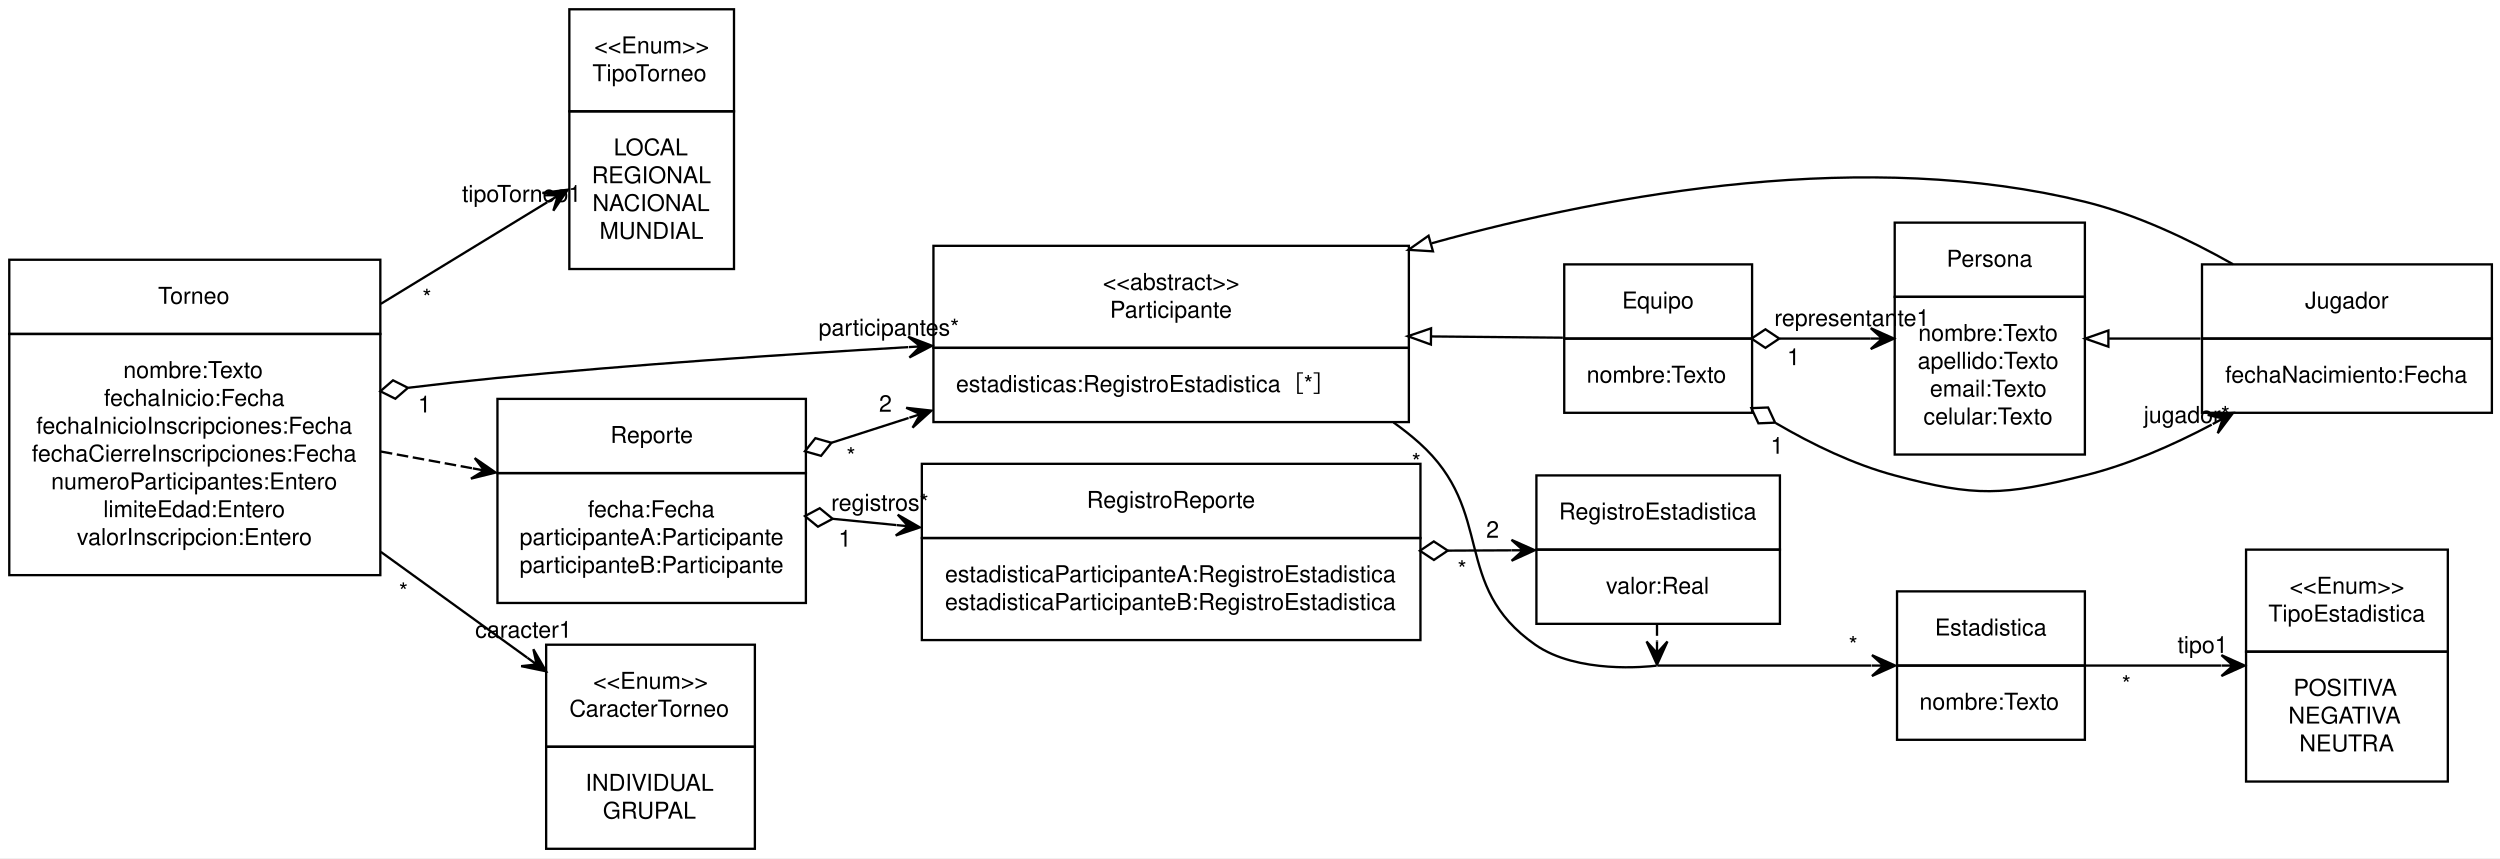
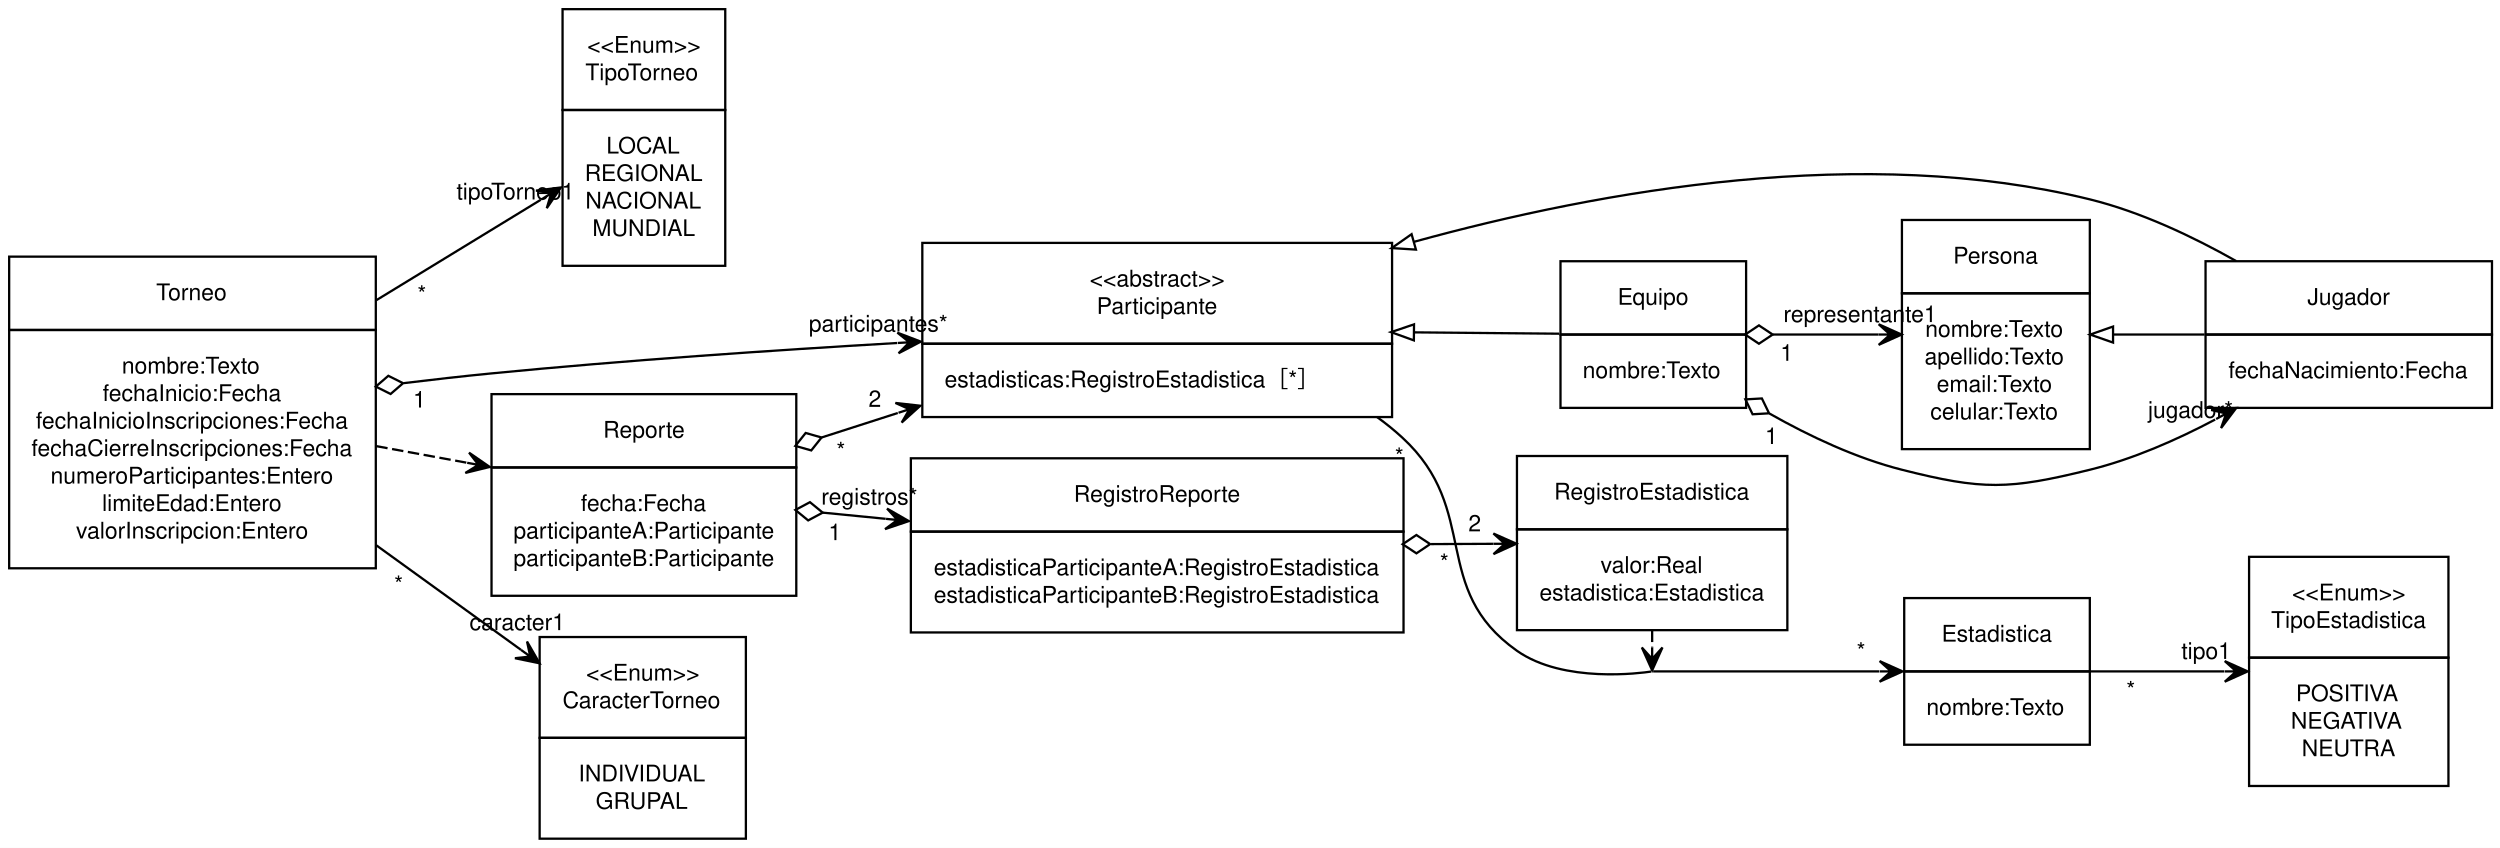
- <svg xmlns="http://www.w3.org/2000/svg" width="1078pt" height="370pt" viewBox="0.00 0.00 1078.00 370.00">
+ <svg xmlns="http://www.w3.org/2000/svg" width="1091pt" height="370pt" viewBox="0.00 0.00 1091.00 370.00">
  <g id="graph0" class="graph" transform="scale(1 1) rotate(0) translate(4 366)">
-     <polygon fill="#ffffff" stroke="transparent" points="-4,4 -4,-366 1074,-366 1074,4 -4,4" />
+     <polygon fill="#ffffff" stroke="transparent" points="-4,4 -4,-366 1087,-366 1087,4 -4,4" />
    <g id="node1" class="node">
      <polygon fill="none" stroke="#000000" points="0,-222 0,-254 160,-254 160,-222 0,-222" />
      <text text-anchor="start" x="64.163" y="-235" font-family="Helvetica,sans-Serif" font-size="10.00" fill="#000000">Torneo</text>
      <polygon fill="none" stroke="#000000" points="0,-118 0,-222 160,-222 160,-118 0,-118" />
      <text text-anchor="start" x="49.16" y="-203" font-family="Helvetica,sans-Serif" font-size="10.00" fill="#000000">nombre:Texto</text>
      <text text-anchor="start" x="40.822" y="-191" font-family="Helvetica,sans-Serif" font-size="10.00" fill="#000000">fechaInicio:Fecha</text>
      <text text-anchor="start" x="11.652" y="-179" font-family="Helvetica,sans-Serif" font-size="10.00" fill="#000000">fechaInicioInscripciones:Fecha</text>
      <text text-anchor="start" x="9.712" y="-167" font-family="Helvetica,sans-Serif" font-size="10.00" fill="#000000">fechaCierreInscripciones:Fecha</text>
      <text text-anchor="start" x="18.042" y="-155" font-family="Helvetica,sans-Serif" font-size="10.00" fill="#000000">numeroParticipantes:Entero</text>
      <text text-anchor="start" x="40.548" y="-143" font-family="Helvetica,sans-Serif" font-size="10.00" fill="#000000">limiteEdad:Entero</text>
      <text text-anchor="start" x="29.16" y="-131" font-family="Helvetica,sans-Serif" font-size="10.00" fill="#000000">valorInscripcion:Entero</text>
    </g>
    <g id="node2" class="node">
      <polygon fill="none" stroke="#000000" points="241.5,-318 241.5,-362 312.5,-362 312.5,-318 241.5,-318" />
      <text text-anchor="start" x="252.264" y="-343" font-family="Helvetica,sans-Serif" font-size="10.00" fill="#000000">&lt;&lt;Enum&gt;&gt;</text>
      <text text-anchor="start" x="251.44" y="-331" font-family="Helvetica,sans-Serif" font-size="10.00" fill="#000000">TipoTorneo</text>
      <polygon fill="none" stroke="#000000" points="241.5,-250 241.5,-318 312.5,-318 312.5,-250 241.5,-250" />
      <text text-anchor="start" x="260.608" y="-299" font-family="Helvetica,sans-Serif" font-size="10.00" fill="#000000">LOCAL</text>
      <text text-anchor="start" x="251.164" y="-287" font-family="Helvetica,sans-Serif" font-size="10.00" fill="#000000">REGIONAL</text>
      <text text-anchor="start" x="251.444" y="-275" font-family="Helvetica,sans-Serif" font-size="10.00" fill="#000000">NACIONAL</text>
      <text text-anchor="start" x="254.504" y="-263" font-family="Helvetica,sans-Serif" font-size="10.00" fill="#000000">MUNDIAL</text>
    </g>
    <g id="edge3" class="edge">
      <path fill="none" stroke="#000000" d="M160.208,-234.982C184.722,-249.952 210.788,-265.87 232.015,-278.834" />
      <polygon fill="#000000" stroke="#000000" points="240.798,-284.197 229.918,-282.826 236.531,-281.591 232.263,-278.985 232.263,-278.985 232.263,-278.985 236.531,-281.591 234.609,-275.145 240.798,-284.197 240.798,-284.197" />
      <text text-anchor="middle" x="220.923" y="-278.964" font-family="Helvetica,sans-Serif" font-size="10.00" fill="#000000">tipoTorneo1</text>
      <text text-anchor="middle" x="180.082" y="-234.215" font-family="Helvetica,sans-Serif" font-size="10.00" fill="#000000">*</text>
    </g>
    <g id="node3" class="node">
      <polygon fill="none" stroke="#000000" points="398.5,-216 398.5,-260 603.5,-260 603.5,-216 398.5,-216" />
      <text text-anchor="start" x="471.54" y="-241" font-family="Helvetica,sans-Serif" font-size="10.00" fill="#000000">&lt;&lt;abstract&gt;&gt;</text>
      <text text-anchor="start" x="474.606" y="-229" font-family="Helvetica,sans-Serif" font-size="10.00" fill="#000000">Participante</text>
      <polygon fill="none" stroke="#000000" points="398.5,-184 398.5,-216 603.5,-216 603.5,-184 398.5,-184" />
      <text text-anchor="start" x="408.209" y="-197" font-family="Helvetica,sans-Serif" font-size="10.00" fill="#000000">estadisticas:RegistroEstadistica［*］</text>
    </g>
    <g id="edge4" class="edge">
      <path fill="none" stroke="#000000" d="M172.109,-198.795C184.824,-200.342 197.726,-201.797 210,-203 268.478,-208.73 333.754,-213.174 387.594,-216.319" />
      <polygon fill="none" stroke="#000000" points="171.911,-198.771 165.464,-202 160.003,-197.289 166.451,-194.061 171.911,-198.771" />
      <polygon fill="#000000" stroke="#000000" points="397.856,-216.91 387.613,-220.827 392.864,-216.622 387.872,-216.334 387.872,-216.334 387.872,-216.334 392.864,-216.622 388.131,-211.842 397.856,-216.91 397.856,-216.91" />
      <text text-anchor="middle" x="379.273" y="-221.305" font-family="Helvetica,sans-Serif" font-size="10.00" fill="#000000">participantes*</text>
      <text text-anchor="middle" x="179.034" y="-188.139" font-family="Helvetica,sans-Serif" font-size="10.00" fill="#000000">1</text>
    </g>
    <g id="node7" class="node">
      <polygon fill="none" stroke="#000000" points="231.5,-44 231.5,-88 321.5,-88 321.5,-44 231.5,-44" />
      <text text-anchor="start" x="251.764" y="-69" font-family="Helvetica,sans-Serif" font-size="10.00" fill="#000000">&lt;&lt;Enum&gt;&gt;</text>
      <text text-anchor="start" x="241.496" y="-57" font-family="Helvetica,sans-Serif" font-size="10.00" fill="#000000">CaracterTorneo</text>
      <polygon fill="none" stroke="#000000" points="231.5,0 231.5,-44 321.5,-44 321.5,0 231.5,0" />
      <text text-anchor="start" x="248.445" y="-25" font-family="Helvetica,sans-Serif" font-size="10.00" fill="#000000">INDIVIDUAL</text>
      <text text-anchor="start" x="255.943" y="-13" font-family="Helvetica,sans-Serif" font-size="10.00" fill="#000000">GRUPAL</text>
    </g>
    <g id="edge2" class="edge">
      <path fill="none" stroke="#000000" d="M160.208,-128.038C181.472,-112.672 203.904,-96.462 223.332,-82.421" />
      <polygon fill="#000000" stroke="#000000" points="231.463,-76.546 225.993,-86.05 227.41,-79.475 223.358,-82.403 223.358,-82.403 223.358,-82.403 227.41,-79.475 220.722,-78.756 231.463,-76.546 231.463,-76.546" />
      <text text-anchor="middle" x="221.722" y="-91.014" font-family="Helvetica,sans-Serif" font-size="10.00" fill="#000000">caracter1</text>
      <text text-anchor="middle" x="169.948" y="-107.571" font-family="Helvetica,sans-Serif" font-size="10.00" fill="#000000">*</text>
    </g>
    <g id="node10" class="node">
      <polygon fill="none" stroke="#000000" points="210.5,-162 210.5,-194 343.5,-194 343.5,-162 210.5,-162" />
      <text text-anchor="start" x="259.219" y="-175" font-family="Helvetica,sans-Serif" font-size="10.00" fill="#000000">Reporte</text>
      <polygon fill="none" stroke="#000000" points="210.5,-106 210.5,-162 343.5,-162 343.5,-106 210.5,-106" />
      <text text-anchor="start" x="249.489" y="-143" font-family="Helvetica,sans-Serif" font-size="10.00" fill="#000000">fecha:Fecha</text>
      <text text-anchor="start" x="220.042" y="-131" font-family="Helvetica,sans-Serif" font-size="10.00" fill="#000000">participanteA:Participante</text>
      <text text-anchor="start" x="220.042" y="-119" font-family="Helvetica,sans-Serif" font-size="10.00" fill="#000000">participanteB:Participante</text>
    </g>
    <g id="edge1" class="edge">
      <path fill="none" stroke="#000000" stroke-dasharray="5,2" d="M160.208,-171.305C173.187,-168.928 186.601,-166.47 199.502,-164.107" />
      <polygon fill="#000000" stroke="#000000" points="209.72,-162.235 200.694,-168.463 204.802,-163.136 199.883,-164.037 199.883,-164.037 199.883,-164.037 204.802,-163.136 199.072,-159.61 209.72,-162.235 209.72,-162.235" />
    </g>
    <g id="node4" class="node">
-       <polygon fill="none" stroke="#000000" points="670.5,-220 670.5,-252 751.5,-252 751.5,-220 670.5,-220" />
-       <text text-anchor="start" x="695.438" y="-233" font-family="Helvetica,sans-Serif" font-size="10.00" fill="#000000">Equipo</text>
-       <polygon fill="none" stroke="#000000" points="670.5,-188 670.5,-220 751.5,-220 751.5,-188 670.5,-188" />
-       <text text-anchor="start" x="680.16" y="-201" font-family="Helvetica,sans-Serif" font-size="10.00" fill="#000000">nombre:Texto</text>
+       <polygon fill="none" stroke="#000000" points="677,-220 677,-252 758,-252 758,-220 677,-220" />
+       <text text-anchor="start" x="701.938" y="-233" font-family="Helvetica,sans-Serif" font-size="10.00" fill="#000000">Equipo</text>
+       <polygon fill="none" stroke="#000000" points="677,-188 677,-220 758,-220 758,-188 677,-188" />
+       <text text-anchor="start" x="686.66" y="-201" font-family="Helvetica,sans-Serif" font-size="10.00" fill="#000000">nombre:Texto</text>
    </g>
    <g id="edge9" class="edge">
-       <path fill="none" stroke="#000000" d="M613.05,-220.928C633.409,-220.734 653.386,-220.544 669.901,-220.387" />
-       <polygon fill="none" stroke="#000000" points="613.005,-217.428 603.039,-221.023 613.072,-224.428 613.005,-217.428" />
+       <path fill="none" stroke="#000000" d="M613.112,-220.96C635.783,-220.75 658.198,-220.543 676.371,-220.375" />
+       <polygon fill="none" stroke="#000000" points="613.011,-217.46 603.044,-221.053 613.076,-224.46 613.011,-217.46" />
    </g>
    <g id="node6" class="node">
-       <polygon fill="none" stroke="#000000" points="945.5,-220 945.5,-252 1070.5,-252 1070.5,-220 945.5,-220" />
-       <text text-anchor="start" x="989.938" y="-233" font-family="Helvetica,sans-Serif" font-size="10.00" fill="#000000">Jugador</text>
-       <polygon fill="none" stroke="#000000" points="945.5,-188 945.5,-220 1070.5,-220 1070.5,-188 945.5,-188" />
-       <text text-anchor="start" x="955.489" y="-201" font-family="Helvetica,sans-Serif" font-size="10.00" fill="#000000">fechaNacimiento:Fecha</text>
+       <polygon fill="none" stroke="#000000" points="958.5,-220 958.5,-252 1083.5,-252 1083.5,-220 958.5,-220" />
+       <text text-anchor="start" x="1002.938" y="-233" font-family="Helvetica,sans-Serif" font-size="10.00" fill="#000000">Jugador</text>
+       <polygon fill="none" stroke="#000000" points="958.5,-188 958.5,-220 1083.5,-220 1083.5,-188 958.5,-188" />
+       <text text-anchor="start" x="968.489" y="-201" font-family="Helvetica,sans-Serif" font-size="10.00" fill="#000000">fechaNacimiento:Fecha</text>
    </g>
    <g id="edge8" class="edge">
-       <path fill="none" stroke="#000000" d="M613.359,-261.112C692.869,-283.144 801.406,-302.053 895,-279 917.164,-273.541 939.795,-262.852 958.893,-252.054" />
-       <polygon fill="none" stroke="#000000" points="613.895,-257.627 603.319,-258.271 611.989,-264.362 613.895,-257.627" />
+       <path fill="none" stroke="#000000" d="M612.986,-260.448C695.478,-283.171 809.754,-303.199 908,-279 930.164,-273.541 952.795,-262.852 971.893,-252.054" />
+       <polygon fill="none" stroke="#000000" points="613.913,-257.073 603.339,-257.739 612.02,-263.812 613.913,-257.073" />
    </g>
    <g id="edge10" class="edge">
-       <path fill="none" stroke="#000000" d="M596.882,-183.84C600.781,-181.071 604.511,-178.126 608,-175 641.213,-145.237 621.432,-113.529 658,-88 676.198,-75.295 706.417,-78.502 710.124,-78.952" />
-       <text text-anchor="middle" x="606.678" y="-163.403" font-family="Helvetica,sans-Serif" font-size="10.00" fill="#000000">*</text>
+       <path fill="none" stroke="#000000" d="M596.993,-183.962C600.862,-181.16 604.556,-178.176 608,-175 642.502,-143.19 619.655,-109.054 658,-82 678.319,-67.664 712.395,-72.298 716.576,-72.933" />
+       <text text-anchor="middle" x="606.625" y="-163.434" font-family="Helvetica,sans-Serif" font-size="10.00" fill="#000000">*</text>
    </g>
    <g id="node5" class="node">
-       <polygon fill="none" stroke="#000000" points="813,-238 813,-270 895,-270 895,-238 813,-238" />
-       <text text-anchor="start" x="835.383" y="-251" font-family="Helvetica,sans-Serif" font-size="10.00" fill="#000000">Persona</text>
-       <polygon fill="none" stroke="#000000" points="813,-170 813,-238 895,-238 895,-170 813,-170" />
-       <text text-anchor="start" x="823.16" y="-219" font-family="Helvetica,sans-Serif" font-size="10.00" fill="#000000">nombre:Texto</text>
-       <text text-anchor="start" x="822.881" y="-207" font-family="Helvetica,sans-Serif" font-size="10.00" fill="#000000">apellido:Texto</text>
-       <text text-anchor="start" x="828.165" y="-195" font-family="Helvetica,sans-Serif" font-size="10.00" fill="#000000">email:Texto</text>
-       <text text-anchor="start" x="825.385" y="-183" font-family="Helvetica,sans-Serif" font-size="10.00" fill="#000000">celular:Texto</text>
+       <polygon fill="none" stroke="#000000" points="826,-238 826,-270 908,-270 908,-238 826,-238" />
+       <text text-anchor="start" x="848.383" y="-251" font-family="Helvetica,sans-Serif" font-size="10.00" fill="#000000">Persona</text>
+       <polygon fill="none" stroke="#000000" points="826,-170 826,-238 908,-238 908,-170 826,-170" />
+       <text text-anchor="start" x="836.16" y="-219" font-family="Helvetica,sans-Serif" font-size="10.00" fill="#000000">nombre:Texto</text>
+       <text text-anchor="start" x="835.881" y="-207" font-family="Helvetica,sans-Serif" font-size="10.00" fill="#000000">apellido:Texto</text>
+       <text text-anchor="start" x="841.165" y="-195" font-family="Helvetica,sans-Serif" font-size="10.00" fill="#000000">email:Texto</text>
+       <text text-anchor="start" x="838.385" y="-183" font-family="Helvetica,sans-Serif" font-size="10.00" fill="#000000">celular:Texto</text>
    </g>
    <g id="edge5" class="edge">
-       <path fill="none" stroke="#000000" d="M763.346,-220C776.184,-220 789.892,-220 802.659,-220" />
-       <polygon fill="none" stroke="#000000" points="763.237,-220 757.237,-224 751.237,-220 757.237,-216 763.237,-220" />
-       <polygon fill="#000000" stroke="#000000" points="812.662,-220 802.662,-224.5 807.662,-220 802.662,-220 802.662,-220 802.662,-220 807.662,-220 802.662,-215.5 812.662,-220 812.662,-220" />
-       <text text-anchor="middle" x="794.536" y="-225.452" font-family="Helvetica,sans-Serif" font-size="10.00" fill="#000000">representante1</text>
-       <text text-anchor="middle" x="769.364" y="-208.548" font-family="Helvetica,sans-Serif" font-size="10.00" fill="#000000">1</text>
+       <path fill="none" stroke="#000000" d="M769.667,-220C784.641,-220 800.921,-220 815.805,-220" />
+       <polygon fill="none" stroke="#000000" points="769.592,-220 763.592,-224 757.592,-220 763.592,-216 769.592,-220" />
+       <polygon fill="#000000" stroke="#000000" points="825.854,-220 815.854,-224.5 820.854,-220 815.854,-220 815.854,-220 815.854,-220 820.854,-220 815.854,-215.5 825.854,-220 825.854,-220" />
+       <text text-anchor="middle" x="807.728" y="-225.452" font-family="Helvetica,sans-Serif" font-size="10.00" fill="#000000">representante1</text>
+       <text text-anchor="middle" x="775.718" y="-208.548" font-family="Helvetica,sans-Serif" font-size="10.00" fill="#000000">1</text>
    </g>
    <g id="edge7" class="edge">
-       <path fill="none" stroke="#000000" d="M761.712,-183.574C777.428,-174.359 795.271,-165.738 813,-161 848.209,-151.59 859.613,-152.284 895,-161 913.701,-165.606 932.734,-173.935 949.697,-182.912" />
-       <polygon fill="none" stroke="#000000" points="761.433,-183.744 758.404,-190.288 751.198,-190.008 754.228,-183.465 761.433,-183.744" />
-       <polygon fill="#000000" stroke="#000000" points="958.893,-187.946 947.96,-187.091 954.507,-185.545 950.121,-183.144 950.121,-183.144 950.121,-183.144 954.507,-185.545 952.282,-179.196 958.893,-187.946 958.893,-187.946" />
-       <text text-anchor="middle" x="938.934" y="-183.656" font-family="Helvetica,sans-Serif" font-size="10.00" fill="#000000">jugador*</text>
-       <text text-anchor="middle" x="762.246" y="-170.337" font-family="Helvetica,sans-Serif" font-size="10.00" fill="#000000">1</text>
+       <path fill="none" stroke="#000000" d="M768.238,-185.502C785.79,-175.567 806.048,-166.053 826,-161 861.329,-152.052 872.613,-152.284 908,-161 926.701,-165.606 945.734,-173.935 962.697,-182.912" />
+       <polygon fill="none" stroke="#000000" points="768.031,-185.624 764.887,-192.113 757.687,-191.707 760.832,-185.217 768.031,-185.624" />
+       <polygon fill="#000000" stroke="#000000" points="971.893,-187.946 960.96,-187.091 967.507,-185.545 963.121,-183.144 963.121,-183.144 963.121,-183.144 967.507,-185.545 965.282,-179.196 971.893,-187.946 971.893,-187.946" />
+       <text text-anchor="middle" x="951.934" y="-183.656" font-family="Helvetica,sans-Serif" font-size="10.00" fill="#000000">jugador*</text>
+       <text text-anchor="middle" x="769.028" y="-172.233" font-family="Helvetica,sans-Serif" font-size="10.00" fill="#000000">1</text>
    </g>
    <g id="edge6" class="edge">
-       <path fill="none" stroke="#000000" d="M905.471,-220C918.106,-220 931.769,-220 944.865,-220" />
-       <polygon fill="none" stroke="#000000" points="905.135,-216.5 895.135,-220 905.135,-223.5 905.135,-216.5" />
+       <path fill="none" stroke="#000000" d="M918.471,-220C931.106,-220 944.769,-220 957.865,-220" />
+       <polygon fill="none" stroke="#000000" points="918.135,-216.5 908.135,-220 918.135,-223.5 918.135,-216.5" />
    </g>
    <g id="node8" class="node">
-       <polygon fill="none" stroke="#000000" points="814,-79 814,-111 895,-111 895,-79 814,-79" />
-       <text text-anchor="start" x="830.329" y="-92" font-family="Helvetica,sans-Serif" font-size="10.00" fill="#000000">Estadistica</text>
-       <polygon fill="none" stroke="#000000" points="814,-47 814,-79 895,-79 895,-47 814,-47" />
-       <text text-anchor="start" x="823.66" y="-60" font-family="Helvetica,sans-Serif" font-size="10.00" fill="#000000">nombre:Texto</text>
+       <polygon fill="none" stroke="#000000" points="827,-73 827,-105 908,-105 908,-73 827,-73" />
+       <text text-anchor="start" x="843.329" y="-86" font-family="Helvetica,sans-Serif" font-size="10.00" fill="#000000">Estadistica</text>
+       <polygon fill="none" stroke="#000000" points="827,-41 827,-73 908,-73 908,-41 827,-41" />
+       <text text-anchor="start" x="836.66" y="-54" font-family="Helvetica,sans-Serif" font-size="10.00" fill="#000000">nombre:Texto</text>
    </g>
    <g id="node12" class="node">
-       <polygon fill="none" stroke="#000000" points="964.5,-85 964.5,-129 1051.5,-129 1051.5,-85 964.5,-85" />
-       <text text-anchor="start" x="983.264" y="-110" font-family="Helvetica,sans-Serif" font-size="10.00" fill="#000000">&lt;&lt;Enum&gt;&gt;</text>
-       <text text-anchor="start" x="974.106" y="-98" font-family="Helvetica,sans-Serif" font-size="10.00" fill="#000000">TipoEstadistica</text>
-       <polygon fill="none" stroke="#000000" points="964.5,-29 964.5,-85 1051.5,-85 1051.5,-29 964.5,-29" />
-       <text text-anchor="start" x="984.939" y="-66" font-family="Helvetica,sans-Serif" font-size="10.00" fill="#000000">POSITIVA</text>
-       <text text-anchor="start" x="982.719" y="-54" font-family="Helvetica,sans-Serif" font-size="10.00" fill="#000000">NEGATIVA</text>
-       <text text-anchor="start" x="987.448" y="-42" font-family="Helvetica,sans-Serif" font-size="10.00" fill="#000000">NEUTRA</text>
+       <polygon fill="none" stroke="#000000" points="977.5,-79 977.5,-123 1064.5,-123 1064.5,-79 977.5,-79" />
+       <text text-anchor="start" x="996.264" y="-104" font-family="Helvetica,sans-Serif" font-size="10.00" fill="#000000">&lt;&lt;Enum&gt;&gt;</text>
+       <text text-anchor="start" x="987.106" y="-92" font-family="Helvetica,sans-Serif" font-size="10.00" fill="#000000">TipoEstadistica</text>
+       <polygon fill="none" stroke="#000000" points="977.5,-23 977.5,-79 1064.5,-79 1064.5,-23 977.5,-23" />
+       <text text-anchor="start" x="997.939" y="-60" font-family="Helvetica,sans-Serif" font-size="10.00" fill="#000000">POSITIVA</text>
+       <text text-anchor="start" x="995.719" y="-48" font-family="Helvetica,sans-Serif" font-size="10.00" fill="#000000">NEGATIVA</text>
+       <text text-anchor="start" x="1000.448" y="-36" font-family="Helvetica,sans-Serif" font-size="10.00" fill="#000000">NEUTRA</text>
    </g>
    <g id="edge13" class="edge">
-       <path fill="none" stroke="#000000" d="M894.732,-79C912.801,-79 934.315,-79 953.683,-79" />
-       <polygon fill="#000000" stroke="#000000" points="963.885,-79 953.885,-83.5 958.885,-79 953.885,-79 953.885,-79 953.885,-79 958.885,-79 953.885,-74.5 963.885,-79 963.885,-79" />
-       <text text-anchor="middle" x="945.759" y="-84.452" font-family="Helvetica,sans-Serif" font-size="10.00" fill="#000000">tipo1</text>
-       <text text-anchor="middle" x="912.858" y="-67.548" font-family="Helvetica,sans-Serif" font-size="10.00" fill="#000000">*</text>
+       <path fill="none" stroke="#000000" d="M907.732,-73C925.801,-73 947.315,-73 966.683,-73" />
+       <polygon fill="#000000" stroke="#000000" points="976.885,-73 966.885,-77.5 971.885,-73 966.885,-73 966.885,-73 966.885,-73 971.885,-73 966.885,-68.5 976.885,-73 976.885,-73" />
+       <text text-anchor="middle" x="958.759" y="-78.452" font-family="Helvetica,sans-Serif" font-size="10.00" fill="#000000">tipo1</text>
+       <text text-anchor="middle" x="925.858" y="-61.548" font-family="Helvetica,sans-Serif" font-size="10.00" fill="#000000">*</text>
    </g>
    <g id="node9" class="node">
-       <polygon fill="none" stroke="#000000" points="658.5,-129 658.5,-161 763.5,-161 763.5,-129 658.5,-129" />
-       <text text-anchor="start" x="668.217" y="-142" font-family="Helvetica,sans-Serif" font-size="10.00" fill="#000000">RegistroEstadistica</text>
-       <polygon fill="none" stroke="#000000" points="658.5,-97 658.5,-129 763.5,-129 763.5,-97 658.5,-97" />
-       <text text-anchor="start" x="688.5" y="-110" font-family="Helvetica,sans-Serif" font-size="10.00" fill="#000000">valor:Real</text>
+       <polygon fill="none" stroke="#000000" points="658,-135 658,-167 776,-167 776,-135 658,-135" />
+       <text text-anchor="start" x="674.217" y="-148" font-family="Helvetica,sans-Serif" font-size="10.00" fill="#000000">RegistroEstadistica</text>
+       <polygon fill="none" stroke="#000000" points="658,-91 658,-135 776,-135 776,-91 658,-91" />
+       <text text-anchor="start" x="694.5" y="-116" font-family="Helvetica,sans-Serif" font-size="10.00" fill="#000000">valor:Real</text>
+       <text text-anchor="start" x="667.823" y="-104" font-family="Helvetica,sans-Serif" font-size="10.00" fill="#000000">estadistica:Estadistica</text>
    </g>
    <g id="edge12" class="edge">
-       <path fill="none" stroke="#000000" stroke-dasharray="5,2" d="M710.5,-96.831C710.5,-94.379 710.5,-91.926 710.5,-89.474" />
-       <polygon fill="#000000" stroke="#000000" points="710.5,-79.391 715,-89.391 710.5,-84.391 710.5,-89.391 710.5,-89.391 710.5,-89.391 710.5,-84.391 706,-89.391 710.5,-79.391 710.5,-79.391" />
+       <path fill="none" stroke="#000000" stroke-dasharray="5,2" d="M717,-90.801C717,-88.359 717,-85.917 717,-83.476" />
+       <polygon fill="#000000" stroke="#000000" points="717,-73.438 721.5,-83.438 717,-78.438 717,-83.438 717,-83.438 717,-83.438 717,-78.438 712.5,-83.438 717,-73.438 717,-73.438" />
    </g>
    <g id="edge16" class="edge">
      <path fill="none" stroke="#000000" d="M354.581,-175.097C365.338,-178.555 376.556,-182.161 387.784,-185.77" />
      <polygon fill="none" stroke="#000000" points="354.525,-175.08 347.589,-177.052 343.101,-171.407 350.037,-169.435 354.525,-175.08" />
      <polygon fill="#000000" stroke="#000000" points="397.641,-188.938 386.744,-190.162 392.881,-187.408 388.121,-185.878 388.121,-185.878 388.121,-185.878 392.881,-187.408 389.498,-181.594 397.641,-188.938 397.641,-188.938" />
      <text text-anchor="middle" x="377.798" y="-188.438" font-family="Helvetica,sans-Serif" font-size="10.00" fill="#000000">2</text>
      <text text-anchor="middle" x="362.944" y="-165.907" font-family="Helvetica,sans-Serif" font-size="10.00" fill="#000000">*</text>
    </g>
    <g id="node11" class="node">
      <polygon fill="none" stroke="#000000" points="393.5,-134 393.5,-166 608.5,-166 608.5,-134 393.5,-134" />
      <text text-anchor="start" x="464.607" y="-147" font-family="Helvetica,sans-Serif" font-size="10.00" fill="#000000">RegistroReporte</text>
      <polygon fill="none" stroke="#000000" points="393.5,-90 393.5,-134 608.5,-134 608.5,-90 393.5,-90" />
      <text text-anchor="start" x="403.483" y="-115" font-family="Helvetica,sans-Serif" font-size="10.00" fill="#000000">estadisticaParticipanteA:RegistroEstadistica</text>
      <text text-anchor="start" x="403.483" y="-103" font-family="Helvetica,sans-Serif" font-size="10.00" fill="#000000">estadisticaParticipanteB:RegistroEstadistica</text>
    </g>
    <g id="edge14" class="edge">
      <path fill="none" stroke="#000000" d="M355.046,-142.286C363.977,-141.409 373.221,-140.501 382.52,-139.587" />
      <polygon fill="none" stroke="#000000" points="355.043,-142.286 349.463,-146.853 343.101,-143.459 348.681,-138.892 355.043,-142.286" />
      <polygon fill="#000000" stroke="#000000" points="392.62,-138.595 383.108,-144.051 387.644,-139.084 382.668,-139.573 382.668,-139.573 382.668,-139.573 387.644,-139.084 382.228,-135.094 392.62,-138.595 392.62,-138.595" />
      <text text-anchor="middle" x="375.407" y="-145.779" font-family="Helvetica,sans-Serif" font-size="10.00" fill="#000000">registros*</text>
      <text text-anchor="middle" x="360.314" y="-130.275" font-family="Helvetica,sans-Serif" font-size="10.00" fill="#000000">1</text>
    </g>
    <g id="edge15" class="edge">
-       <path fill="none" stroke="#000000" d="M620.336,-128.571C629.731,-128.615 638.964,-128.659 647.726,-128.701" />
-       <polygon fill="none" stroke="#000000" points="620.268,-128.57 614.249,-132.542 608.268,-128.513 614.287,-124.542 620.268,-128.57" />
-       <polygon fill="#000000" stroke="#000000" points="657.778,-128.749 647.756,-133.201 652.778,-128.725 647.778,-128.701 647.778,-128.701 647.778,-128.701 652.778,-128.725 647.799,-124.201 657.778,-128.749 657.778,-128.749" />
-       <text text-anchor="middle" x="639.611" y="-134.115" font-family="Helvetica,sans-Serif" font-size="10.00" fill="#000000">2</text>
-       <text text-anchor="middle" x="626.434" y="-117.147" font-family="Helvetica,sans-Serif" font-size="10.00" fill="#000000">*</text>
+       <path fill="none" stroke="#000000" d="M620.509,-128.554C629.767,-128.597 638.908,-128.639 647.658,-128.68" />
+       <polygon fill="none" stroke="#000000" points="620.116,-128.553 614.097,-132.525 608.116,-128.497 614.134,-124.525 620.116,-128.553" />
+       <polygon fill="#000000" stroke="#000000" points="657.734,-128.726 647.713,-133.18 652.734,-128.703 647.734,-128.68 647.734,-128.68 647.734,-128.68 652.734,-128.703 647.755,-124.18 657.734,-128.726 657.734,-128.726" />
+       <text text-anchor="middle" x="639.569" y="-134.095" font-family="Helvetica,sans-Serif" font-size="10.00" fill="#000000">2</text>
+       <text text-anchor="middle" x="626.281" y="-117.129" font-family="Helvetica,sans-Serif" font-size="10.00" fill="#000000">*</text>
    </g>
    <g id="edge11" class="edge">
-       <path fill="none" stroke="#000000" d="M710.912,-79C715.831,-79 763.883,-79 802.965,-79" />
-       <polygon fill="#000000" stroke="#000000" points="813.191,-79 803.191,-83.5 808.191,-79 803.191,-79 803.191,-79 803.191,-79 808.191,-79 803.191,-74.5 813.191,-79 813.191,-79" />
-       <text text-anchor="middle" x="795.064" y="-84.452" font-family="Helvetica,sans-Serif" font-size="10.00" fill="#000000">*</text>
+       <path fill="none" stroke="#000000" d="M717.43,-73C722.674,-73 774.793,-73 816.052,-73" />
+       <polygon fill="#000000" stroke="#000000" points="826.272,-73 816.272,-77.5 821.272,-73 816.272,-73 816.272,-73 816.272,-73 821.272,-73 816.272,-68.5 826.272,-73 826.272,-73" />
+       <text text-anchor="middle" x="808.146" y="-78.452" font-family="Helvetica,sans-Serif" font-size="10.00" fill="#000000">*</text>
    </g>
  </g>
</svg>
